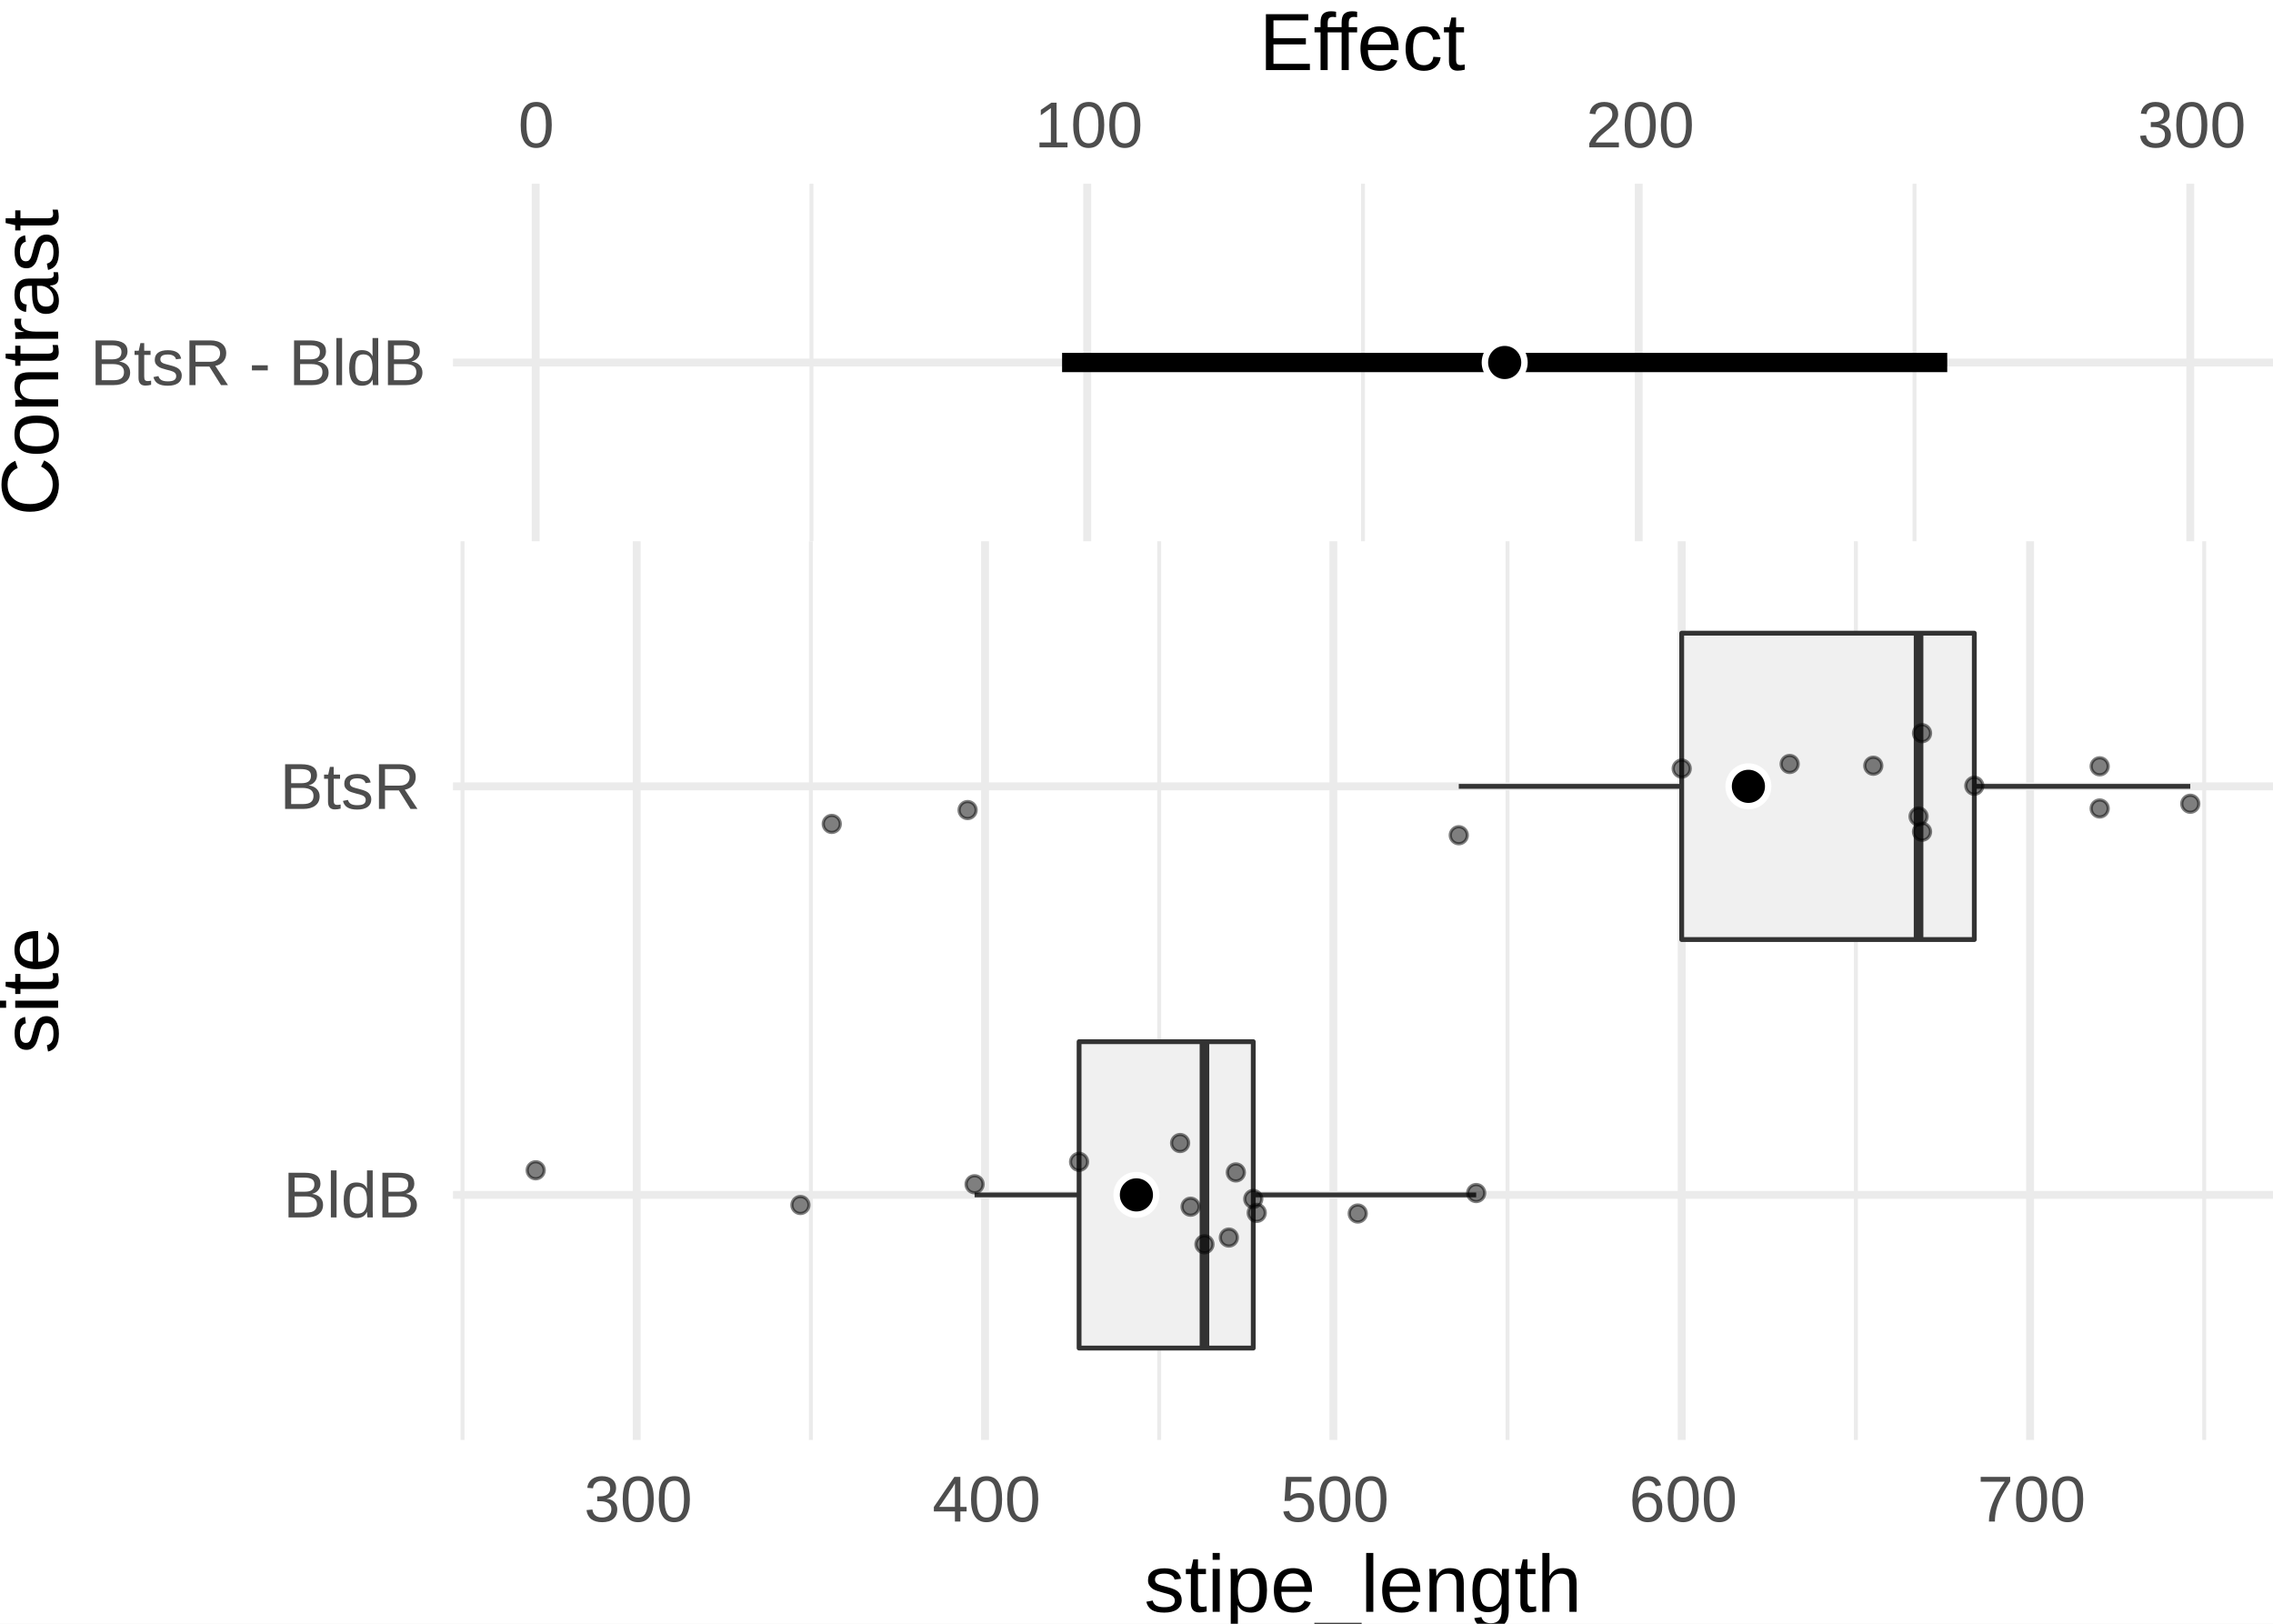
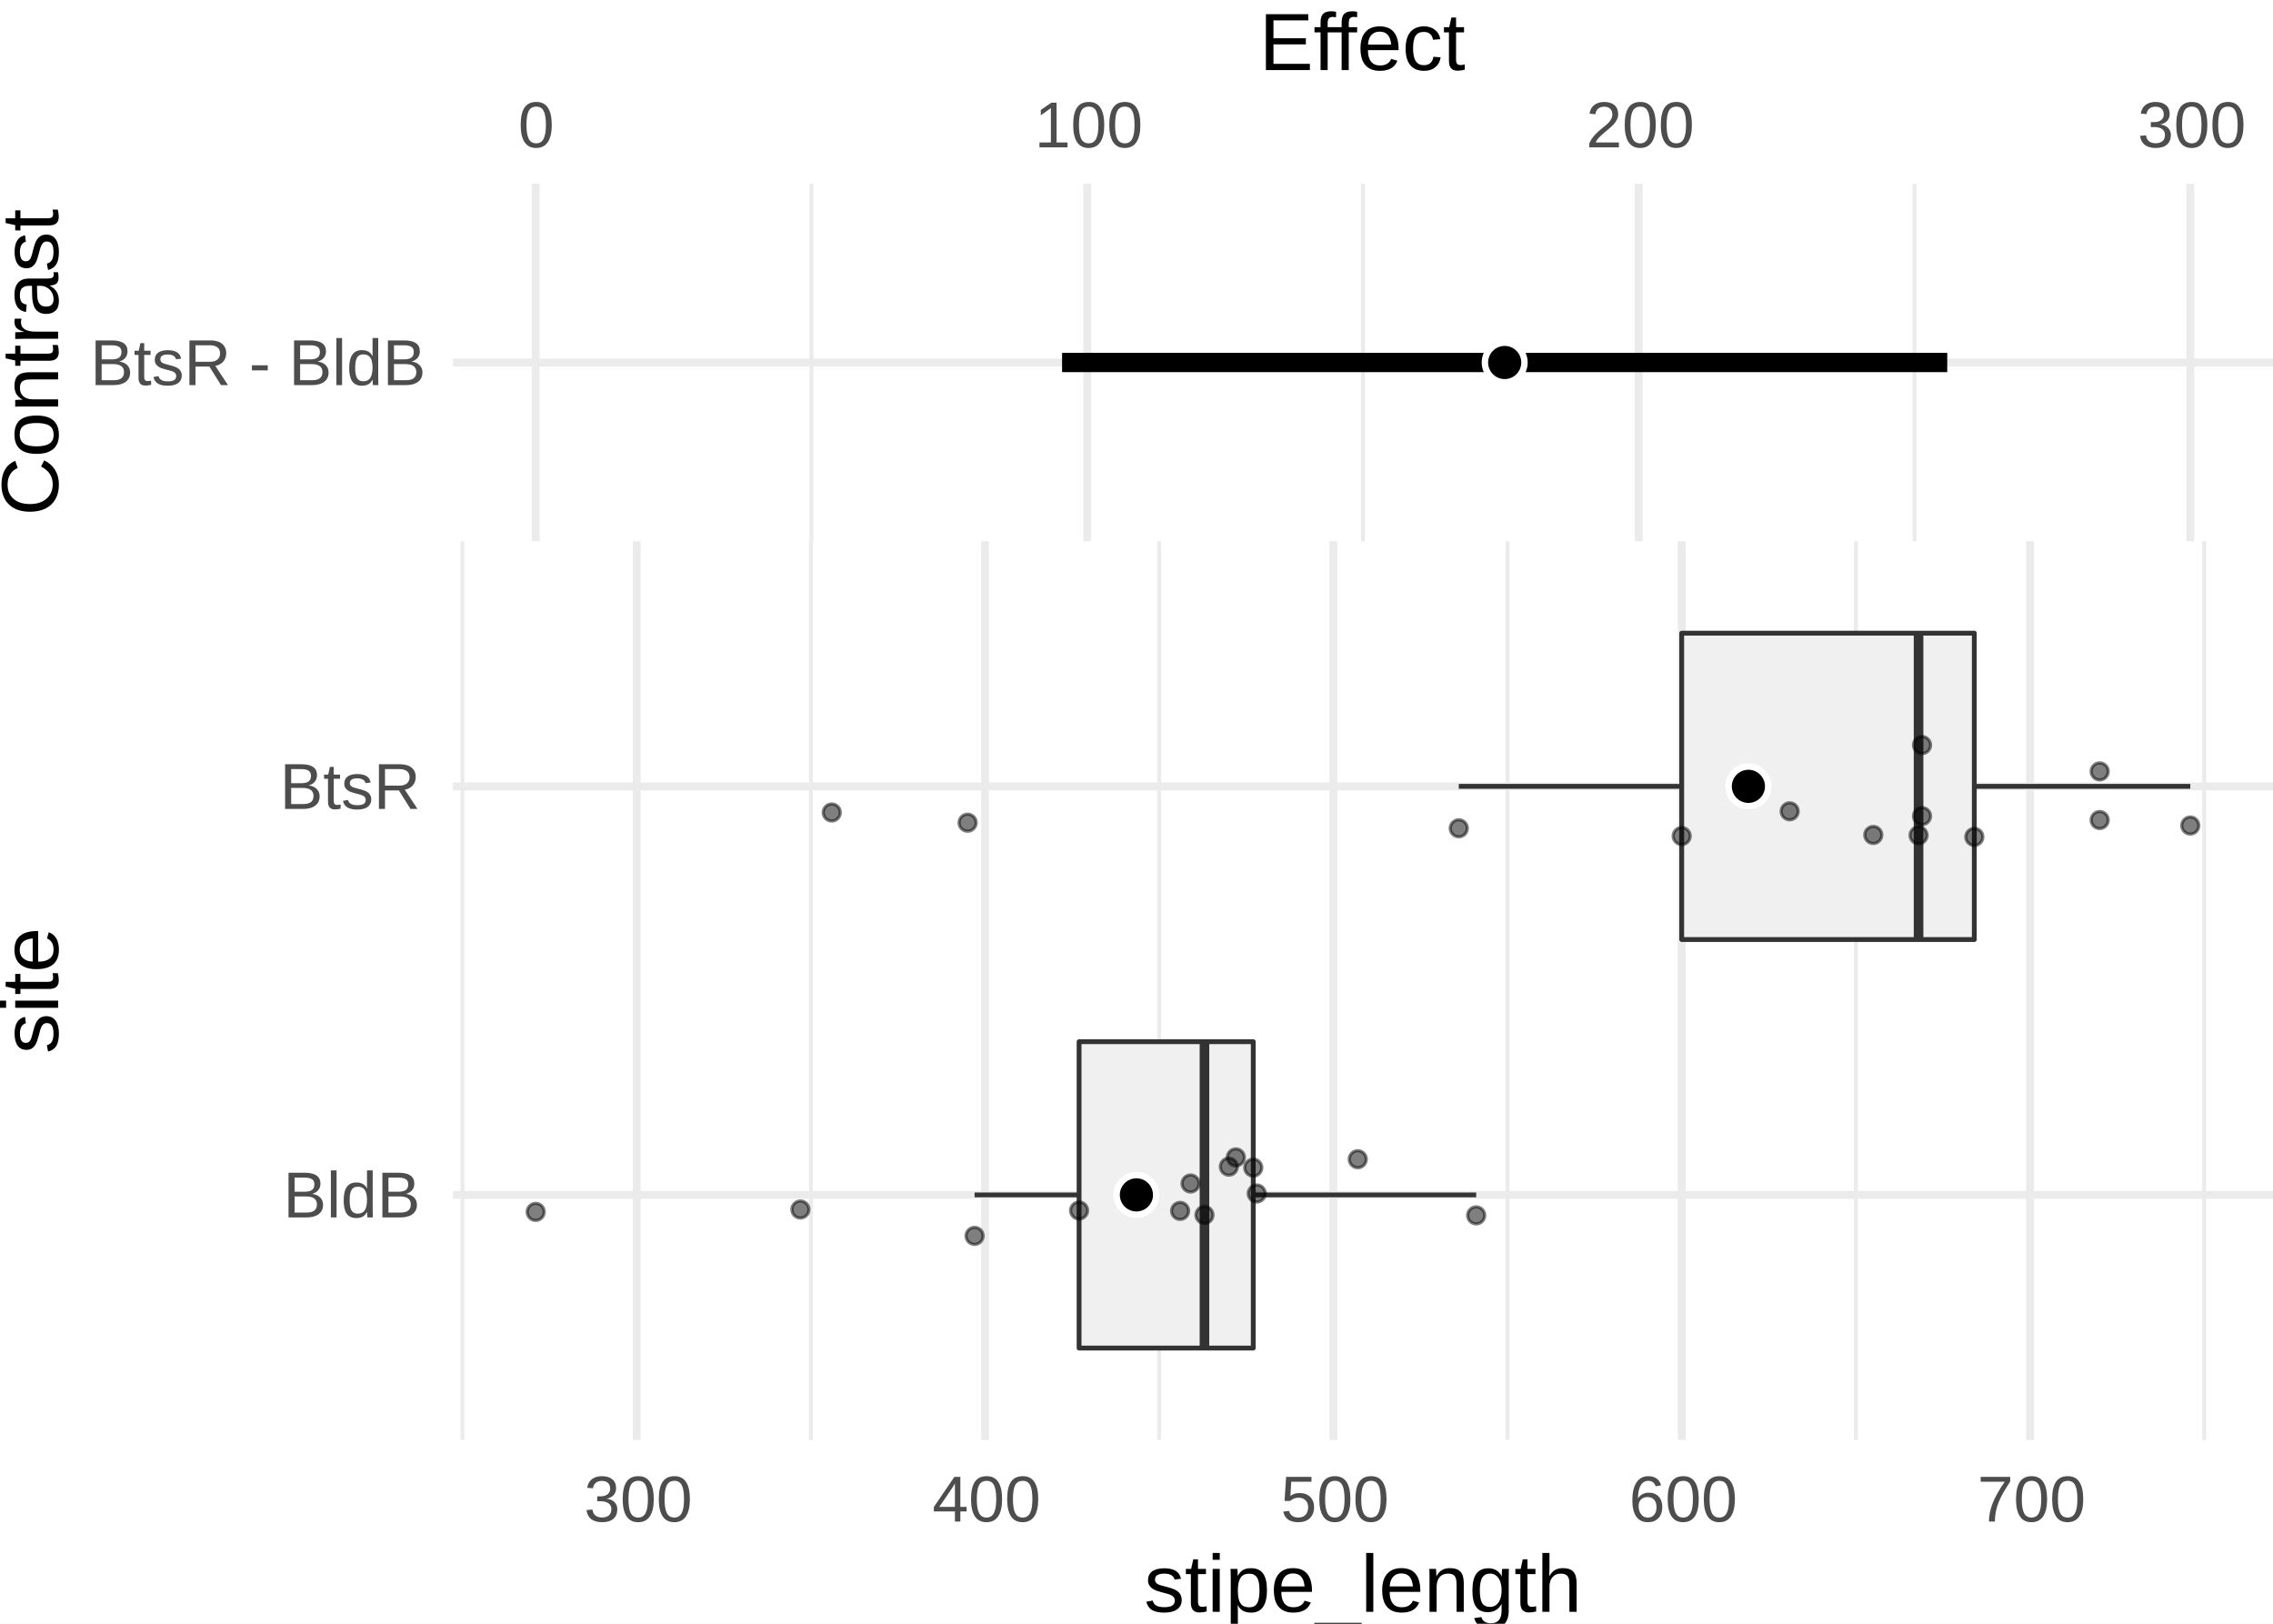
<svg xmlns="http://www.w3.org/2000/svg" viewBox="0 0 504.00 360.00">
  <defs>
    <style type="text/css">
    line, polyline, path, rect, circle {
      fill: none;
      stroke: #000000;
      stroke-linecap: round;
      stroke-linejoin: round;
      stroke-miterlimit: 10.00;
    }
  </style>
  </defs>
  <rect width="100%" height="100%" style="stroke: none; fill: #FFFFFF;" />
  <defs>
    <clipPath id="cpMHw1MDR8MTIwfDA=">
      <rect x="0.00" y="0.00" width="504.00" height="120.00" />
    </clipPath>
  </defs>
  <defs>
    <clipPath id="cpMHw1MDR8MzYwfDA=">
      <rect x="0.00" y="0.00" width="504.00" height="360.00" />
    </clipPath>
  </defs>
  <defs>
    <clipPath id="cpMTAwLjQzNXw1MDR8MTIwfDQwLjczOTI=">
      <rect x="100.44" y="40.74" width="403.56" height="79.26" />
    </clipPath>
  </defs>
  <polyline points="179.93,120.00 179.93,40.74 " style="stroke-width: 0.87; stroke: #EBEBEB; stroke-linecap: butt;" clip-path="url(#cpMTAwLjQzNXw1MDR8MTIwfDQwLjczOTI=)" />
  <polyline points="302.22,120.00 302.22,40.74 " style="stroke-width: 0.87; stroke: #EBEBEB; stroke-linecap: butt;" clip-path="url(#cpMTAwLjQzNXw1MDR8MTIwfDQwLjczOTI=)" />
  <polyline points="424.51,120.00 424.51,40.74 " style="stroke-width: 0.87; stroke: #EBEBEB; stroke-linecap: butt;" clip-path="url(#cpMTAwLjQzNXw1MDR8MTIwfDQwLjczOTI=)" />
  <polyline points="100.44,80.37 504.00,80.37 " style="stroke-width: 1.75; stroke: #EBEBEB; stroke-linecap: butt;" clip-path="url(#cpMTAwLjQzNXw1MDR8MTIwfDQwLjczOTI=)" />
  <polyline points="118.78,120.00 118.78,40.74 " style="stroke-width: 1.75; stroke: #EBEBEB; stroke-linecap: butt;" clip-path="url(#cpMTAwLjQzNXw1MDR8MTIwfDQwLjczOTI=)" />
  <polyline points="241.07,120.00 241.07,40.74 " style="stroke-width: 1.75; stroke: #EBEBEB; stroke-linecap: butt;" clip-path="url(#cpMTAwLjQzNXw1MDR8MTIwfDQwLjczOTI=)" />
  <polyline points="363.36,120.00 363.36,40.74 " style="stroke-width: 1.75; stroke: #EBEBEB; stroke-linecap: butt;" clip-path="url(#cpMTAwLjQzNXw1MDR8MTIwfDQwLjczOTI=)" />
  <polyline points="485.66,120.00 485.66,40.74 " style="stroke-width: 1.75; stroke: #EBEBEB; stroke-linecap: butt;" clip-path="url(#cpMTAwLjQzNXw1MDR8MTIwfDQwLjczOTI=)" />
  <line x1="235.50" y1="80.37" x2="431.77" y2="80.37" style="stroke-width: 4.27; stroke-linecap: butt;" clip-path="url(#cpMTAwLjQzNXw1MDR8MTIwfDQwLjczOTI=)" />
  <circle cx="333.64" cy="80.37" r="3.56pt" style="stroke-width: 0.71; stroke: #FFFFFF; fill: #FFFFFF;" clip-path="url(#cpMTAwLjQzNXw1MDR8MTIwfDQwLjczOTI=)" />
  <circle cx="333.64" cy="80.37" r="2.49pt" style="stroke-width: 0.71; fill: #000000;" clip-path="url(#cpMTAwLjQzNXw1MDR8MTIwfDQwLjczOTI=)" />
  <defs>
    <clipPath id="cpMHw1MDR8MzYwfDA=">
      <rect x="0.00" y="0.00" width="504.00" height="360.00" />
    </clipPath>
  </defs>
  <g clip-path="url(#cpMHw1MDR8MzYwfDA=)">
    <text x="114.89" y="32.67" style="font-size: 14.40px; fill: #4D4D4D; font-family: Arial;" textLength="7.79px" lengthAdjust="spacingAndGlyphs">0</text>
  </g>
  <g clip-path="url(#cpMHw1MDR8MzYwfDA=)">
    <text x="229.39" y="32.67" style="font-size: 14.40px; fill: #4D4D4D; font-family: Arial;" textLength="23.36px" lengthAdjust="spacingAndGlyphs">100</text>
  </g>
  <g clip-path="url(#cpMHw1MDR8MzYwfDA=)">
    <text x="351.68" y="32.67" style="font-size: 14.40px; fill: #4D4D4D; font-family: Arial;" textLength="23.36px" lengthAdjust="spacingAndGlyphs">200</text>
  </g>
  <g clip-path="url(#cpMHw1MDR8MzYwfDA=)">
    <text x="473.98" y="32.67" style="font-size: 14.40px; fill: #4D4D4D; font-family: Arial;" textLength="23.36px" lengthAdjust="spacingAndGlyphs">300</text>
  </g>
  <g clip-path="url(#cpMHw1MDR8MzYwfDA=)">
    <text x="20.01" y="85.38" style="font-size: 14.40px; fill: #4D4D4D; font-family: Arial;" textLength="72.35px" lengthAdjust="spacingAndGlyphs">BtsR - BldB</text>
  </g>
  <g clip-path="url(#cpMHw1MDR8MzYwfDA=)">
    <text x="279.21" y="15.53" style="font-size: 18.00px; font-family: Arial;" textLength="46.02px" lengthAdjust="spacingAndGlyphs">Effect</text>
  </g>
  <g clip-path="url(#cpMHw1MDR8MzYwfDA=)">
    <text transform="translate(12.89,114.38) rotate(-90)" style="font-size: 18.00px; font-family: Arial;" textLength="68.03px" lengthAdjust="spacingAndGlyphs">Contrast</text>
  </g>
  <defs>
    <clipPath id="cpMHw1MDR8MzYwfDEyMA==">
      <rect x="0.00" y="120.00" width="504.00" height="240.00" />
    </clipPath>
  </defs>
  <defs>
    <clipPath id="cpMHw1MDR8MzYwfDA=">
      <rect x="0.00" y="0.00" width="504.00" height="360.00" />
    </clipPath>
  </defs>
  <defs>
    <clipPath id="cpMTAwLjQzNXw1MDR8MzE5LjI2MXwxMjA=">
      <rect x="100.44" y="120.00" width="403.56" height="199.26" />
    </clipPath>
  </defs>
  <polyline points="102.56,319.26 102.56,120.00 " style="stroke-width: 0.87; stroke: #EBEBEB; stroke-linecap: butt;" clip-path="url(#cpMTAwLjQzNXw1MDR8MzE5LjI2MXwxMjA=)" />
  <polyline points="179.80,319.26 179.80,120.00 " style="stroke-width: 0.87; stroke: #EBEBEB; stroke-linecap: butt;" clip-path="url(#cpMTAwLjQzNXw1MDR8MzE5LjI2MXwxMjA=)" />
  <polyline points="257.03,319.26 257.03,120.00 " style="stroke-width: 0.87; stroke: #EBEBEB; stroke-linecap: butt;" clip-path="url(#cpMTAwLjQzNXw1MDR8MzE5LjI2MXwxMjA=)" />
  <polyline points="334.27,319.26 334.27,120.00 " style="stroke-width: 0.87; stroke: #EBEBEB; stroke-linecap: butt;" clip-path="url(#cpMTAwLjQzNXw1MDR8MzE5LjI2MXwxMjA=)" />
  <polyline points="411.51,319.26 411.51,120.00 " style="stroke-width: 0.87; stroke: #EBEBEB; stroke-linecap: butt;" clip-path="url(#cpMTAwLjQzNXw1MDR8MzE5LjI2MXwxMjA=)" />
  <polyline points="488.75,319.26 488.75,120.00 " style="stroke-width: 0.87; stroke: #EBEBEB; stroke-linecap: butt;" clip-path="url(#cpMTAwLjQzNXw1MDR8MzE5LjI2MXwxMjA=)" />
  <polyline points="100.44,264.92 504.00,264.92 " style="stroke-width: 1.75; stroke: #EBEBEB; stroke-linecap: butt;" clip-path="url(#cpMTAwLjQzNXw1MDR8MzE5LjI2MXwxMjA=)" />
  <polyline points="100.44,174.34 504.00,174.34 " style="stroke-width: 1.75; stroke: #EBEBEB; stroke-linecap: butt;" clip-path="url(#cpMTAwLjQzNXw1MDR8MzE5LjI2MXwxMjA=)" />
  <polyline points="141.18,319.26 141.18,120.00 " style="stroke-width: 1.75; stroke: #EBEBEB; stroke-linecap: butt;" clip-path="url(#cpMTAwLjQzNXw1MDR8MzE5LjI2MXwxMjA=)" />
  <polyline points="218.42,319.26 218.42,120.00 " style="stroke-width: 1.75; stroke: #EBEBEB; stroke-linecap: butt;" clip-path="url(#cpMTAwLjQzNXw1MDR8MzE5LjI2MXwxMjA=)" />
  <polyline points="295.65,319.26 295.65,120.00 " style="stroke-width: 1.75; stroke: #EBEBEB; stroke-linecap: butt;" clip-path="url(#cpMTAwLjQzNXw1MDR8MzE5LjI2MXwxMjA=)" />
  <polyline points="372.89,319.26 372.89,120.00 " style="stroke-width: 1.75; stroke: #EBEBEB; stroke-linecap: butt;" clip-path="url(#cpMTAwLjQzNXw1MDR8MzE5LjI2MXwxMjA=)" />
  <polyline points="450.13,319.26 450.13,120.00 " style="stroke-width: 1.75; stroke: #EBEBEB; stroke-linecap: butt;" clip-path="url(#cpMTAwLjQzNXw1MDR8MzE5LjI2MXwxMjA=)" />
  <circle cx="177.48" cy="264.92" r="1.95pt" style="stroke-width: 0.71; stroke: none;" clip-path="url(#cpMTAwLjQzNXw1MDR8MzE5LjI2MXwxMjA=)" />
  <circle cx="118.78" cy="264.92" r="1.95pt" style="stroke-width: 0.71; stroke: none;" clip-path="url(#cpMTAwLjQzNXw1MDR8MzE5LjI2MXwxMjA=)" />
  <line x1="277.89" y1="264.92" x2="327.32" y2="264.92" style="stroke-width: 1.07; stroke: #333333; stroke-linecap: butt;" clip-path="url(#cpMTAwLjQzNXw1MDR8MzE5LjI2MXwxMjA=)" />
  <line x1="239.27" y1="264.92" x2="216.10" y2="264.92" style="stroke-width: 1.07; stroke: #333333; stroke-linecap: butt;" clip-path="url(#cpMTAwLjQzNXw1MDR8MzE5LjI2MXwxMjA=)" />
  <polyline points="277.89,298.88 239.27,298.88 239.27,230.95 277.89,230.95 277.89,298.88 " style="stroke-width: 1.07; stroke: #333333; fill: #F0F0F0;" clip-path="url(#cpMTAwLjQzNXw1MDR8MzE5LjI2MXwxMjA=)" />
  <line x1="267.07" y1="298.88" x2="267.07" y2="230.95" style="stroke-width: 2.13; stroke: #333333; stroke-linecap: butt;" clip-path="url(#cpMTAwLjQzNXw1MDR8MzE5LjI2MXwxMjA=)" />
  <circle cx="214.55" cy="174.34" r="1.95pt" style="stroke-width: 0.71; stroke: none;" clip-path="url(#cpMTAwLjQzNXw1MDR8MzE5LjI2MXwxMjA=)" />
  <circle cx="184.43" cy="174.34" r="1.95pt" style="stroke-width: 0.71; stroke: none;" clip-path="url(#cpMTAwLjQzNXw1MDR8MzE5LjI2MXwxMjA=)" />
  <line x1="437.77" y1="174.34" x2="485.66" y2="174.34" style="stroke-width: 1.07; stroke: #333333; stroke-linecap: butt;" clip-path="url(#cpMTAwLjQzNXw1MDR8MzE5LjI2MXwxMjA=)" />
  <line x1="372.89" y1="174.34" x2="323.46" y2="174.34" style="stroke-width: 1.07; stroke: #333333; stroke-linecap: butt;" clip-path="url(#cpMTAwLjQzNXw1MDR8MzE5LjI2MXwxMjA=)" />
  <polyline points="437.77,208.31 372.89,208.31 372.89,140.38 437.77,140.38 437.77,208.31 " style="stroke-width: 1.07; stroke: #333333; fill: #F0F0F0;" clip-path="url(#cpMTAwLjQzNXw1MDR8MzE5LjI2MXwxMjA=)" />
  <line x1="425.41" y1="208.31" x2="425.41" y2="140.38" style="stroke-width: 2.13; stroke: #333333; stroke-linecap: butt;" clip-path="url(#cpMTAwLjQzNXw1MDR8MzE5LjI2MXwxMjA=)" />
-   <circle cx="261.67" cy="253.42" r="1.42pt" style="stroke-width: 0.71; stroke: #000000; stroke-opacity: 0.50; fill: #000000; fill-opacity: 0.50;" clip-path="url(#cpMTAwLjQzNXw1MDR8MzE5LjI2MXwxMjA=)" />
-   <circle cx="277.89" cy="265.82" r="1.42pt" style="stroke-width: 0.71; stroke: #000000; stroke-opacity: 0.50; fill: #000000; fill-opacity: 0.50;" clip-path="url(#cpMTAwLjQzNXw1MDR8MzE5LjI2MXwxMjA=)" />
-   <circle cx="239.27" cy="257.59" r="1.42pt" style="stroke-width: 0.71; stroke: #000000; stroke-opacity: 0.50; fill: #000000; fill-opacity: 0.50;" clip-path="url(#cpMTAwLjQzNXw1MDR8MzE5LjI2MXwxMjA=)" />
-   <circle cx="177.48" cy="267.16" r="1.42pt" style="stroke-width: 0.71; stroke: #000000; stroke-opacity: 0.50; fill: #000000; fill-opacity: 0.50;" clip-path="url(#cpMTAwLjQzNXw1MDR8MzE5LjI2MXwxMjA=)" />
-   <circle cx="272.48" cy="274.38" r="1.42pt" style="stroke-width: 0.71; stroke: #000000; stroke-opacity: 0.50; fill: #000000; fill-opacity: 0.50;" clip-path="url(#cpMTAwLjQzNXw1MDR8MzE5LjI2MXwxMjA=)" />
-   <circle cx="278.66" cy="268.91" r="1.42pt" style="stroke-width: 0.71; stroke: #000000; stroke-opacity: 0.50; fill: #000000; fill-opacity: 0.50;" clip-path="url(#cpMTAwLjQzNXw1MDR8MzE5LjI2MXwxMjA=)" />
-   <circle cx="274.03" cy="259.94" r="1.42pt" style="stroke-width: 0.71; stroke: #000000; stroke-opacity: 0.50; fill: #000000; fill-opacity: 0.50;" clip-path="url(#cpMTAwLjQzNXw1MDR8MzE5LjI2MXwxMjA=)" />
-   <circle cx="263.99" cy="267.54" r="1.42pt" style="stroke-width: 0.71; stroke: #000000; stroke-opacity: 0.50; fill: #000000; fill-opacity: 0.50;" clip-path="url(#cpMTAwLjQzNXw1MDR8MzE5LjI2MXwxMjA=)" />
-   <circle cx="216.10" cy="262.56" r="1.42pt" style="stroke-width: 0.71; stroke: #000000; stroke-opacity: 0.50; fill: #000000; fill-opacity: 0.50;" clip-path="url(#cpMTAwLjQzNXw1MDR8MzE5LjI2MXwxMjA=)" />
-   <circle cx="327.32" cy="264.51" r="1.42pt" style="stroke-width: 0.71; stroke: #000000; stroke-opacity: 0.50; fill: #000000; fill-opacity: 0.50;" clip-path="url(#cpMTAwLjQzNXw1MDR8MzE5LjI2MXwxMjA=)" />
-   <circle cx="301.06" cy="269.05" r="1.42pt" style="stroke-width: 0.71; stroke: #000000; stroke-opacity: 0.50; fill: #000000; fill-opacity: 0.50;" clip-path="url(#cpMTAwLjQzNXw1MDR8MzE5LjI2MXwxMjA=)" />
-   <circle cx="267.07" cy="275.87" r="1.42pt" style="stroke-width: 0.71; stroke: #000000; stroke-opacity: 0.50; fill: #000000; fill-opacity: 0.50;" clip-path="url(#cpMTAwLjQzNXw1MDR8MzE5LjI2MXwxMjA=)" />
-   <circle cx="118.78" cy="259.46" r="1.42pt" style="stroke-width: 0.71; stroke: #000000; stroke-opacity: 0.50; fill: #000000; fill-opacity: 0.50;" clip-path="url(#cpMTAwLjQzNXw1MDR8MzE5LjI2MXwxMjA=)" />
-   <circle cx="465.57" cy="169.90" r="1.42pt" style="stroke-width: 0.71; stroke: #000000; stroke-opacity: 0.50; fill: #000000; fill-opacity: 0.50;" clip-path="url(#cpMTAwLjQzNXw1MDR8MzE5LjI2MXwxMjA=)" />
-   <circle cx="372.89" cy="170.40" r="1.42pt" style="stroke-width: 0.71; stroke: #000000; stroke-opacity: 0.50; fill: #000000; fill-opacity: 0.50;" clip-path="url(#cpMTAwLjQzNXw1MDR8MzE5LjI2MXwxMjA=)" />
-   <circle cx="465.57" cy="179.25" r="1.42pt" style="stroke-width: 0.71; stroke: #000000; stroke-opacity: 0.50; fill: #000000; fill-opacity: 0.50;" clip-path="url(#cpMTAwLjQzNXw1MDR8MzE5LjI2MXwxMjA=)" />
-   <circle cx="214.55" cy="179.60" r="1.42pt" style="stroke-width: 0.71; stroke: #000000; stroke-opacity: 0.50; fill: #000000; fill-opacity: 0.50;" clip-path="url(#cpMTAwLjQzNXw1MDR8MzE5LjI2MXwxMjA=)" />
-   <circle cx="426.18" cy="184.40" r="1.42pt" style="stroke-width: 0.71; stroke: #000000; stroke-opacity: 0.50; fill: #000000; fill-opacity: 0.50;" clip-path="url(#cpMTAwLjQzNXw1MDR8MzE5LjI2MXwxMjA=)" />
-   <circle cx="437.77" cy="174.21" r="1.42pt" style="stroke-width: 0.71; stroke: #000000; stroke-opacity: 0.50; fill: #000000; fill-opacity: 0.50;" clip-path="url(#cpMTAwLjQzNXw1MDR8MzE5LjI2MXwxMjA=)" />
-   <circle cx="425.41" cy="181.02" r="1.42pt" style="stroke-width: 0.71; stroke: #000000; stroke-opacity: 0.50; fill: #000000; fill-opacity: 0.50;" clip-path="url(#cpMTAwLjQzNXw1MDR8MzE5LjI2MXwxMjA=)" />
-   <circle cx="184.43" cy="182.67" r="1.42pt" style="stroke-width: 0.71; stroke: #000000; stroke-opacity: 0.50; fill: #000000; fill-opacity: 0.50;" clip-path="url(#cpMTAwLjQzNXw1MDR8MzE5LjI2MXwxMjA=)" />
-   <circle cx="396.83" cy="169.38" r="1.42pt" style="stroke-width: 0.71; stroke: #000000; stroke-opacity: 0.50; fill: #000000; fill-opacity: 0.50;" clip-path="url(#cpMTAwLjQzNXw1MDR8MzE5LjI2MXwxMjA=)" />
-   <circle cx="426.18" cy="162.55" r="1.42pt" style="stroke-width: 0.71; stroke: #000000; stroke-opacity: 0.50; fill: #000000; fill-opacity: 0.50;" clip-path="url(#cpMTAwLjQzNXw1MDR8MzE5LjI2MXwxMjA=)" />
-   <circle cx="485.66" cy="178.20" r="1.42pt" style="stroke-width: 0.71; stroke: #000000; stroke-opacity: 0.50; fill: #000000; fill-opacity: 0.50;" clip-path="url(#cpMTAwLjQzNXw1MDR8MzE5LjI2MXwxMjA=)" />
-   <circle cx="415.37" cy="169.77" r="1.42pt" style="stroke-width: 0.71; stroke: #000000; stroke-opacity: 0.50; fill: #000000; fill-opacity: 0.50;" clip-path="url(#cpMTAwLjQzNXw1MDR8MzE5LjI2MXwxMjA=)" />
-   <circle cx="323.46" cy="185.18" r="1.42pt" style="stroke-width: 0.71; stroke: #000000; stroke-opacity: 0.50; fill: #000000; fill-opacity: 0.50;" clip-path="url(#cpMTAwLjQzNXw1MDR8MzE5LjI2MXwxMjA=)" />
+   <circle cx="261.67" cy="268.47" r="1.42pt" style="stroke-width: 0.71; stroke: #000000; stroke-opacity: 0.50; fill: #000000; fill-opacity: 0.50;" clip-path="url(#cpMTAwLjQzNXw1MDR8MzE5LjI2MXwxMjA=)" />
+   <circle cx="277.89" cy="258.88" r="1.42pt" style="stroke-width: 0.71; stroke: #000000; stroke-opacity: 0.50; fill: #000000; fill-opacity: 0.50;" clip-path="url(#cpMTAwLjQzNXw1MDR8MzE5LjI2MXwxMjA=)" />
+   <circle cx="239.27" cy="268.38" r="1.42pt" style="stroke-width: 0.71; stroke: #000000; stroke-opacity: 0.50; fill: #000000; fill-opacity: 0.50;" clip-path="url(#cpMTAwLjQzNXw1MDR8MzE5LjI2MXwxMjA=)" />
+   <circle cx="177.48" cy="268.16" r="1.42pt" style="stroke-width: 0.71; stroke: #000000; stroke-opacity: 0.50; fill: #000000; fill-opacity: 0.50;" clip-path="url(#cpMTAwLjQzNXw1MDR8MzE5LjI2MXwxMjA=)" />
+   <circle cx="272.48" cy="258.66" r="1.42pt" style="stroke-width: 0.71; stroke: #000000; stroke-opacity: 0.50; fill: #000000; fill-opacity: 0.50;" clip-path="url(#cpMTAwLjQzNXw1MDR8MzE5LjI2MXwxMjA=)" />
+   <circle cx="278.66" cy="264.61" r="1.42pt" style="stroke-width: 0.71; stroke: #000000; stroke-opacity: 0.50; fill: #000000; fill-opacity: 0.50;" clip-path="url(#cpMTAwLjQzNXw1MDR8MzE5LjI2MXwxMjA=)" />
+   <circle cx="274.03" cy="256.61" r="1.42pt" style="stroke-width: 0.71; stroke: #000000; stroke-opacity: 0.50; fill: #000000; fill-opacity: 0.50;" clip-path="url(#cpMTAwLjQzNXw1MDR8MzE5LjI2MXwxMjA=)" />
+   <circle cx="263.99" cy="262.39" r="1.42pt" style="stroke-width: 0.71; stroke: #000000; stroke-opacity: 0.50; fill: #000000; fill-opacity: 0.50;" clip-path="url(#cpMTAwLjQzNXw1MDR8MzE5LjI2MXwxMjA=)" />
+   <circle cx="216.10" cy="274.01" r="1.42pt" style="stroke-width: 0.71; stroke: #000000; stroke-opacity: 0.50; fill: #000000; fill-opacity: 0.50;" clip-path="url(#cpMTAwLjQzNXw1MDR8MzE5LjI2MXwxMjA=)" />
+   <circle cx="327.32" cy="269.46" r="1.42pt" style="stroke-width: 0.71; stroke: #000000; stroke-opacity: 0.50; fill: #000000; fill-opacity: 0.50;" clip-path="url(#cpMTAwLjQzNXw1MDR8MzE5LjI2MXwxMjA=)" />
+   <circle cx="301.06" cy="257.01" r="1.42pt" style="stroke-width: 0.71; stroke: #000000; stroke-opacity: 0.50; fill: #000000; fill-opacity: 0.50;" clip-path="url(#cpMTAwLjQzNXw1MDR8MzE5LjI2MXwxMjA=)" />
+   <circle cx="267.07" cy="269.37" r="1.42pt" style="stroke-width: 0.71; stroke: #000000; stroke-opacity: 0.50; fill: #000000; fill-opacity: 0.50;" clip-path="url(#cpMTAwLjQzNXw1MDR8MzE5LjI2MXwxMjA=)" />
+   <circle cx="118.78" cy="268.69" r="1.42pt" style="stroke-width: 0.71; stroke: #000000; stroke-opacity: 0.50; fill: #000000; fill-opacity: 0.50;" clip-path="url(#cpMTAwLjQzNXw1MDR8MzE5LjI2MXwxMjA=)" />
+   <circle cx="465.57" cy="181.81" r="1.42pt" style="stroke-width: 0.71; stroke: #000000; stroke-opacity: 0.50; fill: #000000; fill-opacity: 0.50;" clip-path="url(#cpMTAwLjQzNXw1MDR8MzE5LjI2MXwxMjA=)" />
+   <circle cx="372.89" cy="185.36" r="1.42pt" style="stroke-width: 0.71; stroke: #000000; stroke-opacity: 0.50; fill: #000000; fill-opacity: 0.50;" clip-path="url(#cpMTAwLjQzNXw1MDR8MzE5LjI2MXwxMjA=)" />
+   <circle cx="465.57" cy="171.03" r="1.42pt" style="stroke-width: 0.71; stroke: #000000; stroke-opacity: 0.50; fill: #000000; fill-opacity: 0.50;" clip-path="url(#cpMTAwLjQzNXw1MDR8MzE5LjI2MXwxMjA=)" />
+   <circle cx="214.55" cy="182.40" r="1.42pt" style="stroke-width: 0.71; stroke: #000000; stroke-opacity: 0.50; fill: #000000; fill-opacity: 0.50;" clip-path="url(#cpMTAwLjQzNXw1MDR8MzE5LjI2MXwxMjA=)" />
+   <circle cx="426.18" cy="165.19" r="1.42pt" style="stroke-width: 0.71; stroke: #000000; stroke-opacity: 0.50; fill: #000000; fill-opacity: 0.50;" clip-path="url(#cpMTAwLjQzNXw1MDR8MzE5LjI2MXwxMjA=)" />
+   <circle cx="437.77" cy="185.55" r="1.42pt" style="stroke-width: 0.71; stroke: #000000; stroke-opacity: 0.50; fill: #000000; fill-opacity: 0.50;" clip-path="url(#cpMTAwLjQzNXw1MDR8MzE5LjI2MXwxMjA=)" />
+   <circle cx="425.41" cy="185.19" r="1.42pt" style="stroke-width: 0.71; stroke: #000000; stroke-opacity: 0.50; fill: #000000; fill-opacity: 0.50;" clip-path="url(#cpMTAwLjQzNXw1MDR8MzE5LjI2MXwxMjA=)" />
+   <circle cx="184.43" cy="180.14" r="1.42pt" style="stroke-width: 0.71; stroke: #000000; stroke-opacity: 0.50; fill: #000000; fill-opacity: 0.50;" clip-path="url(#cpMTAwLjQzNXw1MDR8MzE5LjI2MXwxMjA=)" />
+   <circle cx="396.83" cy="179.87" r="1.42pt" style="stroke-width: 0.71; stroke: #000000; stroke-opacity: 0.50; fill: #000000; fill-opacity: 0.50;" clip-path="url(#cpMTAwLjQzNXw1MDR8MzE5LjI2MXwxMjA=)" />
+   <circle cx="426.18" cy="180.94" r="1.42pt" style="stroke-width: 0.71; stroke: #000000; stroke-opacity: 0.50; fill: #000000; fill-opacity: 0.50;" clip-path="url(#cpMTAwLjQzNXw1MDR8MzE5LjI2MXwxMjA=)" />
+   <circle cx="485.66" cy="183.03" r="1.42pt" style="stroke-width: 0.71; stroke: #000000; stroke-opacity: 0.50; fill: #000000; fill-opacity: 0.50;" clip-path="url(#cpMTAwLjQzNXw1MDR8MzE5LjI2MXwxMjA=)" />
+   <circle cx="415.37" cy="185.12" r="1.42pt" style="stroke-width: 0.71; stroke: #000000; stroke-opacity: 0.50; fill: #000000; fill-opacity: 0.50;" clip-path="url(#cpMTAwLjQzNXw1MDR8MzE5LjI2MXwxMjA=)" />
+   <circle cx="323.46" cy="183.64" r="1.42pt" style="stroke-width: 0.71; stroke: #000000; stroke-opacity: 0.50; fill: #000000; fill-opacity: 0.50;" clip-path="url(#cpMTAwLjQzNXw1MDR8MzE5LjI2MXwxMjA=)" />
  <circle cx="251.98" cy="264.92" r="3.56pt" style="stroke-width: 0.71; stroke: #FFFFFF; fill: #FFFFFF;" clip-path="url(#cpMTAwLjQzNXw1MDR8MzE5LjI2MXwxMjA=)" />
  <circle cx="387.68" cy="174.34" r="3.56pt" style="stroke-width: 0.71; stroke: #FFFFFF; fill: #FFFFFF;" clip-path="url(#cpMTAwLjQzNXw1MDR8MzE5LjI2MXwxMjA=)" />
  <circle cx="251.98" cy="264.92" r="2.49pt" style="stroke-width: 0.71; fill: #000000;" clip-path="url(#cpMTAwLjQzNXw1MDR8MzE5LjI2MXwxMjA=)" />
  <circle cx="387.68" cy="174.34" r="2.49pt" style="stroke-width: 0.71; fill: #000000;" clip-path="url(#cpMTAwLjQzNXw1MDR8MzE5LjI2MXwxMjA=)" />
  <defs>
    <clipPath id="cpMHw1MDR8MzYwfDA=">
      <rect x="0.00" y="0.00" width="504.00" height="360.00" />
    </clipPath>
  </defs>
  <g clip-path="url(#cpMHw1MDR8MzYwfDA=)">
    <text x="62.79" y="269.92" style="font-size: 14.40px; fill: #4D4D4D; font-family: Arial;" textLength="29.57px" lengthAdjust="spacingAndGlyphs">BldB</text>
  </g>
  <g clip-path="url(#cpMHw1MDR8MzYwfDA=)">
    <text x="62.03" y="179.35" style="font-size: 14.40px; fill: #4D4D4D; font-family: Arial;" textLength="30.34px" lengthAdjust="spacingAndGlyphs">BtsR</text>
  </g>
  <g clip-path="url(#cpMHw1MDR8MzYwfDA=)">
    <text x="129.50" y="337.35" style="font-size: 14.40px; fill: #4D4D4D; font-family: Arial;" textLength="23.36px" lengthAdjust="spacingAndGlyphs">300</text>
  </g>
  <g clip-path="url(#cpMHw1MDR8MzYwfDA=)">
    <text x="206.74" y="337.35" style="font-size: 14.40px; fill: #4D4D4D; font-family: Arial;" textLength="23.36px" lengthAdjust="spacingAndGlyphs">400</text>
  </g>
  <g clip-path="url(#cpMHw1MDR8MzYwfDA=)">
    <text x="283.97" y="337.35" style="font-size: 14.40px; fill: #4D4D4D; font-family: Arial;" textLength="23.36px" lengthAdjust="spacingAndGlyphs">500</text>
  </g>
  <g clip-path="url(#cpMHw1MDR8MzYwfDA=)">
    <text x="361.21" y="337.35" style="font-size: 14.40px; fill: #4D4D4D; font-family: Arial;" textLength="23.36px" lengthAdjust="spacingAndGlyphs">600</text>
  </g>
  <g clip-path="url(#cpMHw1MDR8MzYwfDA=)">
    <text x="438.45" y="337.35" style="font-size: 14.40px; fill: #4D4D4D; font-family: Arial;" textLength="23.36px" lengthAdjust="spacingAndGlyphs">700</text>
  </g>
  <g clip-path="url(#cpMHw1MDR8MzYwfDA=)">
    <text x="253.68" y="357.36" style="font-size: 18.00px; font-family: Arial;" textLength="97.08px" lengthAdjust="spacingAndGlyphs">stipe_length</text>
  </g>
  <g clip-path="url(#cpMHw1MDR8MzYwfDA=)">
    <text transform="translate(12.89,233.64) rotate(-90)" style="font-size: 18.00px; font-family: Arial;" textLength="28.01px" lengthAdjust="spacingAndGlyphs">site</text>
  </g>
</svg>
